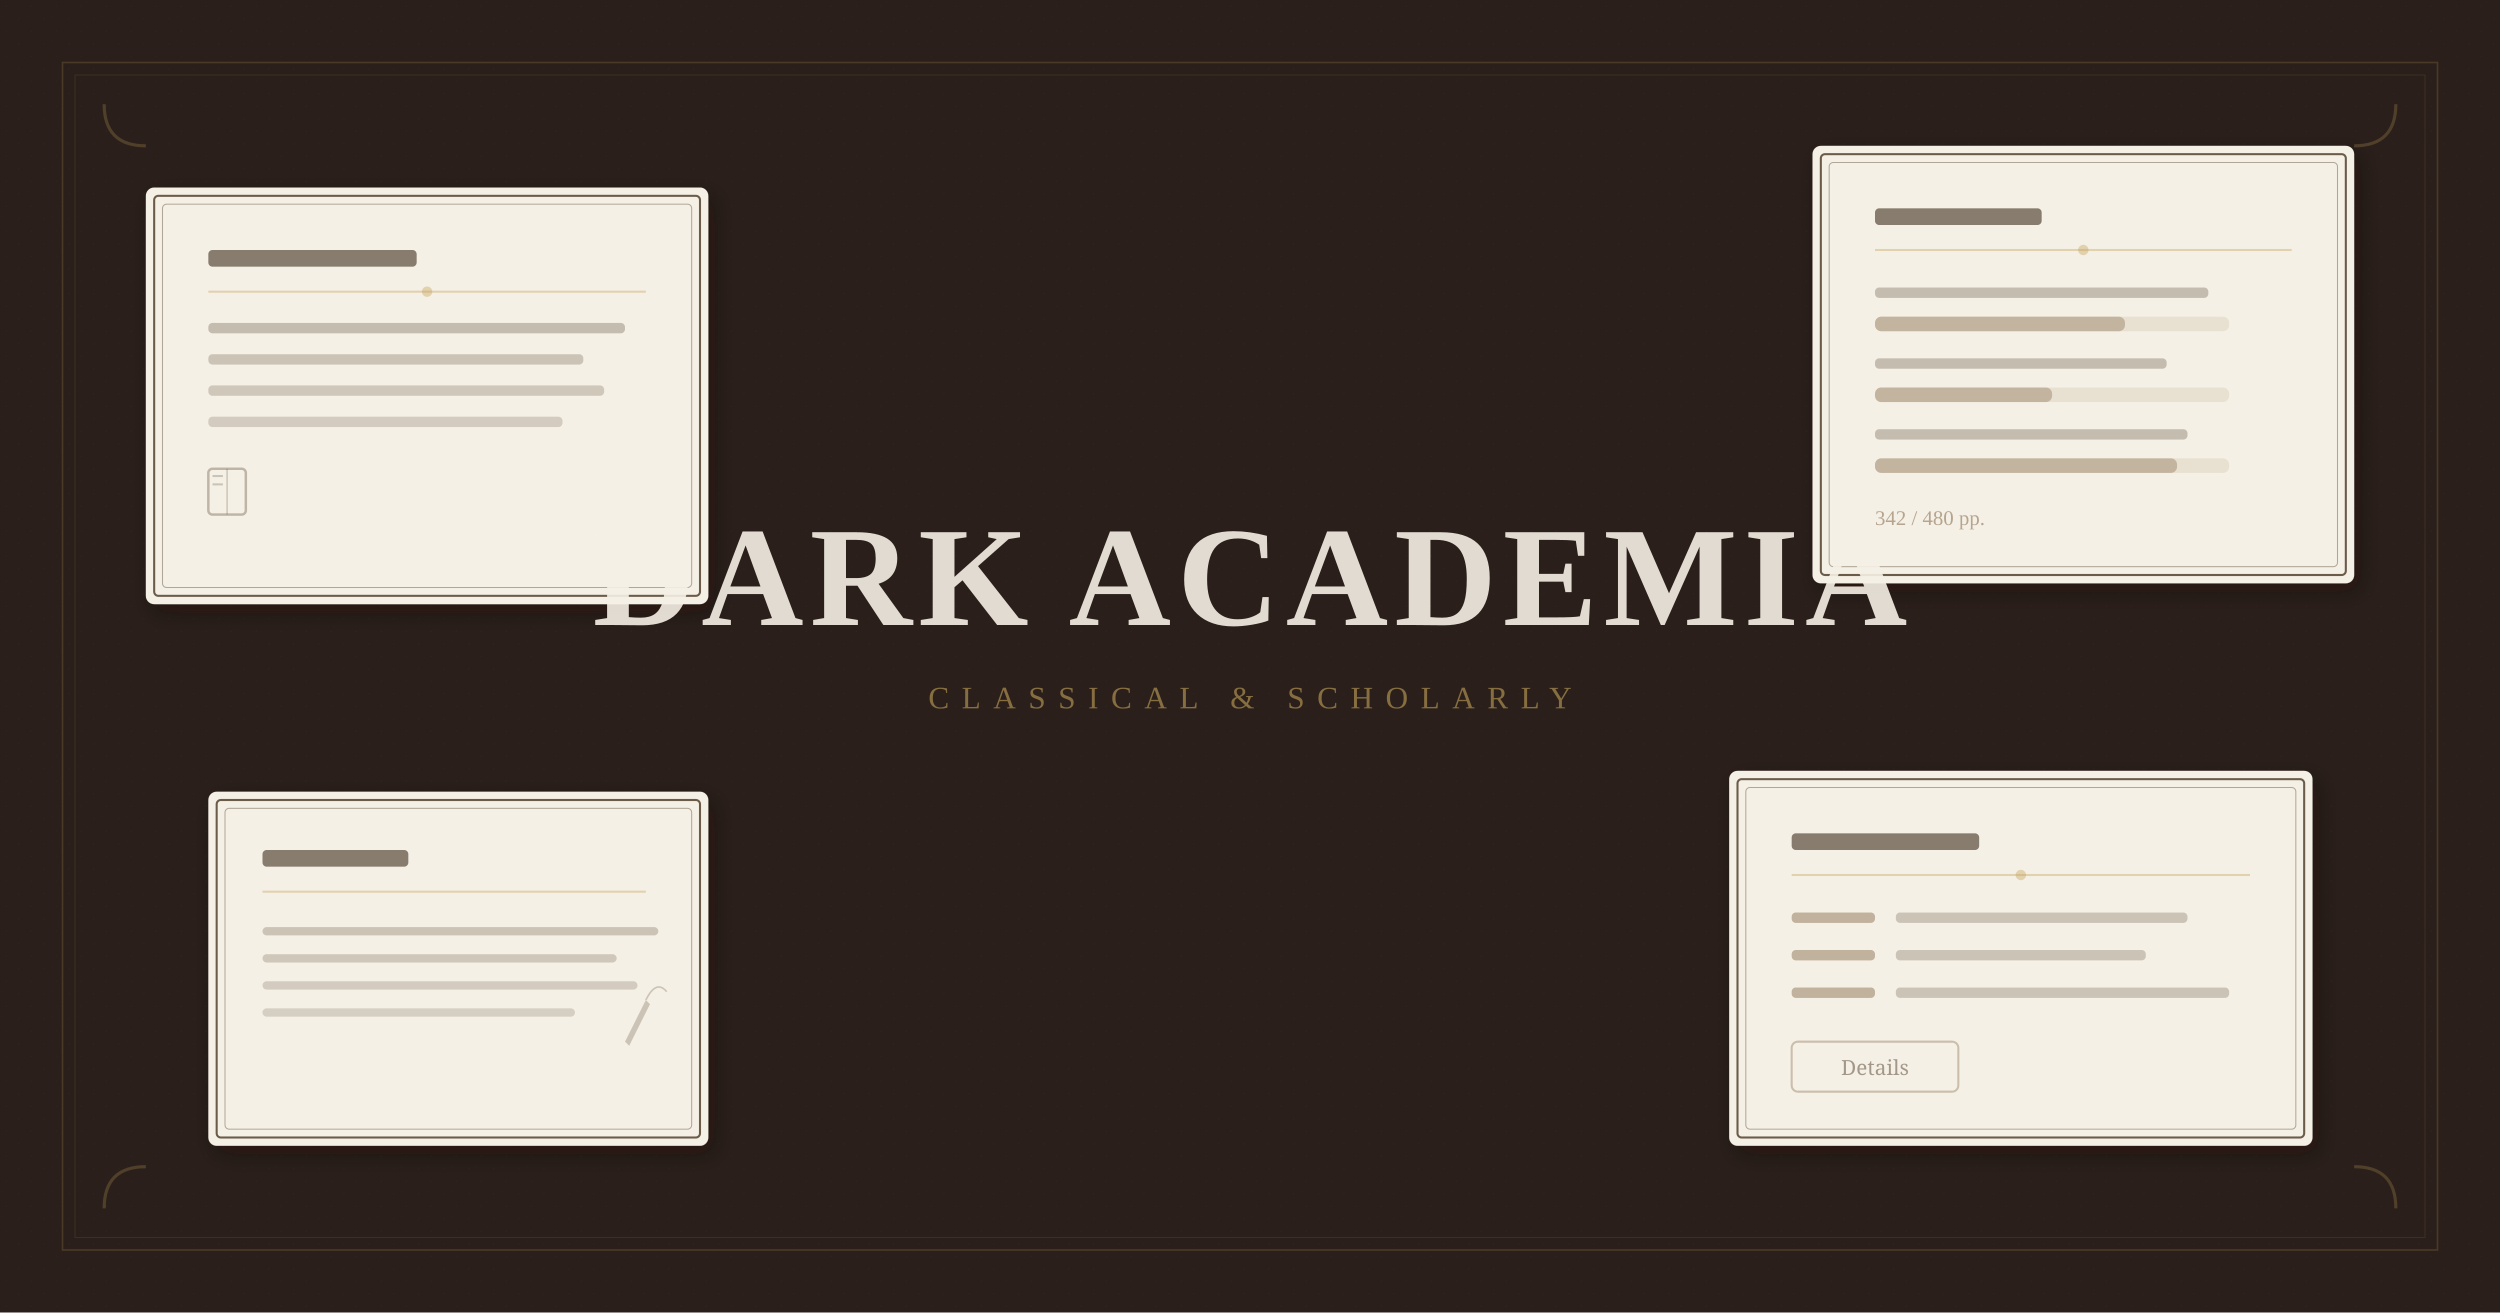
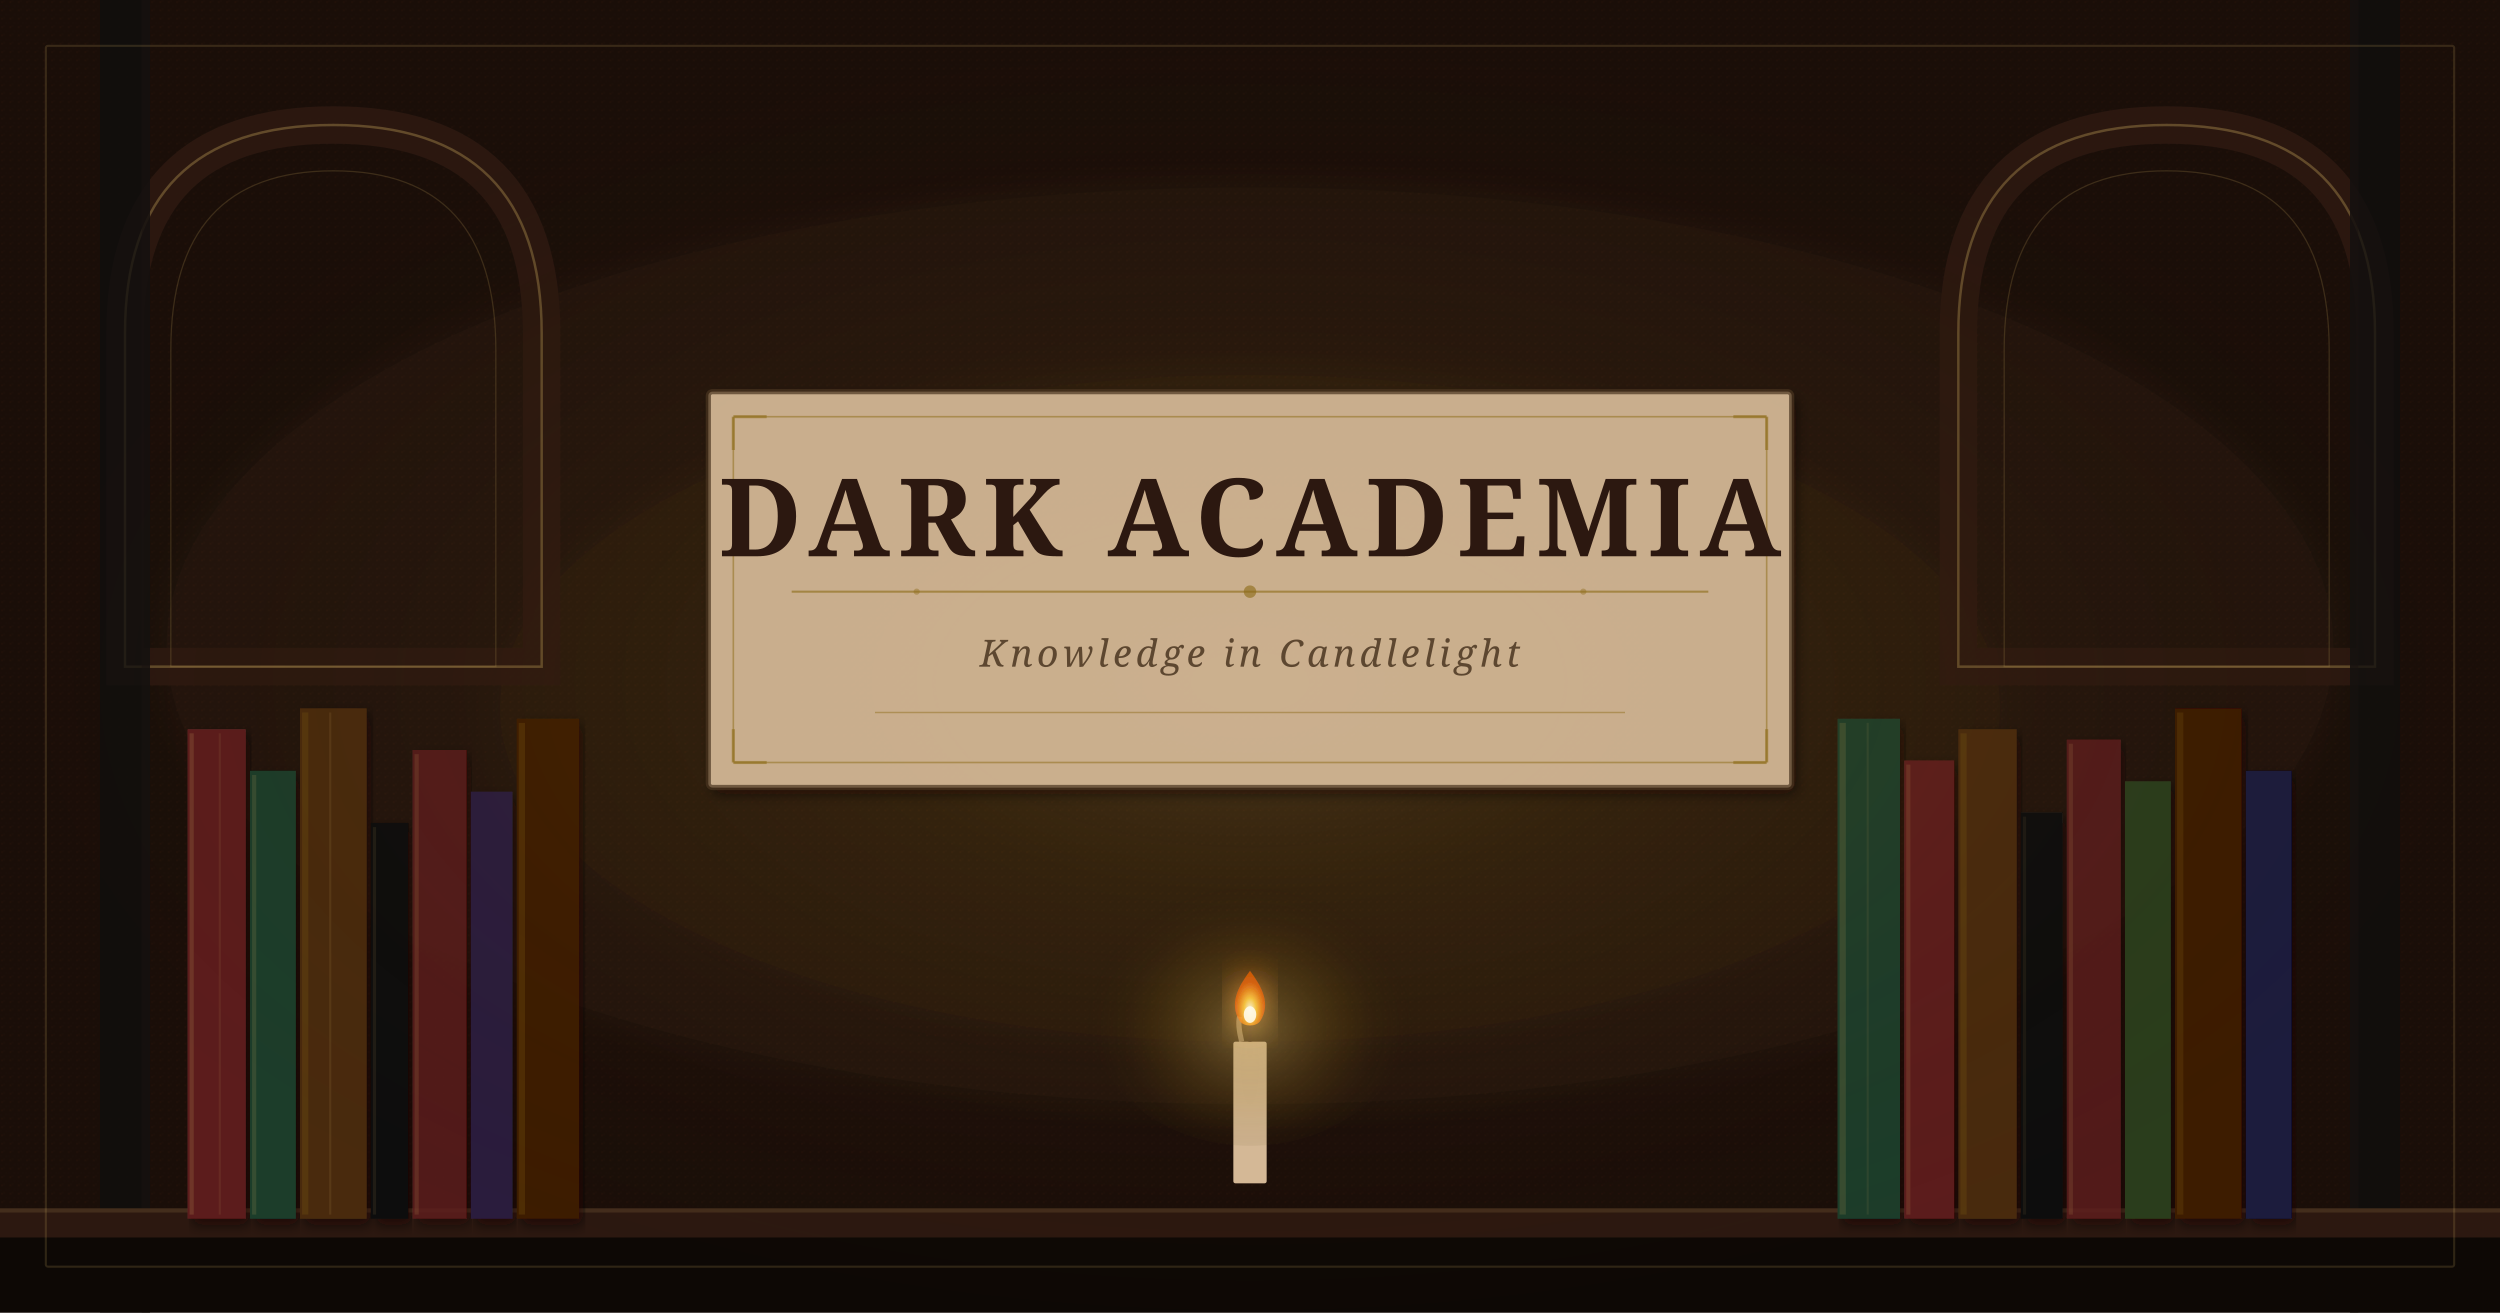
<svg xmlns="http://www.w3.org/2000/svg" viewBox="0 0 1200 630">
  <defs>
-     <pattern id="a" width="12" height="12" x="0" y="0" patternUnits="userSpaceOnUse">
-       <path fill="none" d="M0 0h12v12H0z" />
-       <circle cx="3" cy="3" r=".4" fill="#3d2e1e" opacity=".3" />
-       <circle cx="9" cy="9" r=".4" fill="#3d2e1e" opacity=".25" />
-       <circle cx="6" cy="1" r=".3" fill="#3d2e1e" opacity=".2" />
-       <circle cx="1" cy="8" r=".3" fill="#3d2e1e" opacity=".2" />
+     <pattern id="noise" width="4" height="4" patternUnits="userSpaceOnUse">
+       <rect width="4" height="4" fill="none" />
+       <circle cx="1" cy="1" r="0.4" fill="#3d2010" opacity="0.35" />
+       <circle cx="3" cy="3" r="0.35" fill="#2c1810" opacity="0.28" />
+       <circle cx="2" cy="0.5" r="0.3" fill="#3d2010" opacity="0.22" />
+       <circle cx="0.5" cy="3" r="0.3" fill="#2c1810" opacity="0.2" />
    </pattern>
-     <filter id="b" width="130%" height="130%" x="-10%" y="-10%">
-       <feGaussianBlur in="SourceAlpha" stdDeviation="5" />
-       <feOffset dx="3" dy="4" result="shadow" />
-       <feFlood flood-color="#1a1008" flood-opacity=".35" />
+     <radialGradient id="ambientGlow" cx="50%" cy="52%" r="52%" fx="50%" fy="52%">
+       <stop offset="0%" stop-color="#c9a85c" stop-opacity="0.22" />
+       <stop offset="30%" stop-color="#8b6914" stop-opacity="0.12" />
+       <stop offset="65%" stop-color="#4a2a0a" stop-opacity="0.06" />
+       <stop offset="100%" stop-color="#1a0e08" stop-opacity="0" />
+     </radialGradient>
+     <radialGradient id="flameCore" cx="50%" cy="70%" r="50%">
+       <stop offset="0%" stop-color="#fff8e0" stop-opacity="1" />
+       <stop offset="40%" stop-color="#ffcc44" stop-opacity="0.95" />
+       <stop offset="100%" stop-color="#ff6600" stop-opacity="0.7" />
+     </radialGradient>
+     <radialGradient id="flameHalo" cx="50%" cy="60%" r="50%">
+       <stop offset="0%" stop-color="#c9a85c" stop-opacity="0.5" />
+       <stop offset="60%" stop-color="#8b6914" stop-opacity="0.15" />
+       <stop offset="100%" stop-color="#1a0e08" stop-opacity="0" />
+     </radialGradient>
+     <filter id="bookShadow" x="-5%" y="-5%" width="115%" height="120%">
+       <feGaussianBlur in="SourceAlpha" stdDeviation="3" />
+       <feOffset dx="2" dy="3" result="shadow" />
+       <feFlood flood-color="#0a0602" flood-opacity="0.6" />
      <feComposite in2="shadow" operator="in" />
      <feMerge>
        <feMergeNode />
        <feMergeNode in="SourceGraphic" />
      </feMerge>
    </filter>
+     <filter id="parchmentFilter">
+       <feTurbulence type="fractalNoise" baseFrequency="0.65" numOctaves="3" stitchTiles="stitch" result="noise" />
+       <feColorMatrix type="saturate" values="0" in="noise" result="grayNoise" />
+       <feBlend in="SourceGraphic" in2="grayNoise" mode="multiply" result="blend" />
+       <feComponentTransfer in="blend">
+         <feFuncA type="linear" slope="1" />
+       </feComponentTransfer>
+     </filter>
+     <filter id="glow" x="-40%" y="-40%" width="180%" height="180%">
+       <feGaussianBlur in="SourceGraphic" stdDeviation="8" result="blur" />
+       <feMerge>
+         <feMergeNode in="blur" />
+         <feMergeNode in="SourceGraphic" />
+       </feMerge>
+     </filter>
+     <clipPath id="archClip">
+       <rect x="0" y="0" width="1200" height="320" />
+     </clipPath>
  </defs>
-   <path fill="#2a1f1a" d="M0 0h1200v630H0z" />
-   <path fill="url(#a)" d="M0 0h1200v630H0z" />
-   <path fill="none" stroke="#c4a35a" stroke-width=".8" d="M30 30h1140v570H30z" opacity=".2" />
-   <path fill="none" stroke="#c4a35a" stroke-width=".4" d="M36 36h1128v558H36z" opacity=".15" />
-   <g filter="url(#b)">
-     <rect width="270" height="200" x="70" y="90" fill="#f5f0e5" rx="4" />
-     <rect width="262" height="192" x="74" y="94" fill="none" stroke="#6b5c4a" rx="2" />
-     <rect width="254" height="184" x="78" y="98" fill="none" stroke="#6b5c4a" stroke-width=".5" opacity=".5" rx="2" />
-     <rect width="100" height="8" x="100" y="120" fill="#3d2e1e" opacity=".6" rx="2" />
-     <path stroke="#c4a35a" d="M100 140h210" opacity=".4" />
-     <circle cx="205" cy="140" r="2.5" fill="#c4a35a" opacity=".4" />
-     <rect width="200" height="5" x="100" y="155" fill="#6b5c4a" opacity=".35" rx="2" />
-     <rect width="180" height="5" x="100" y="170" fill="#6b5c4a" opacity=".3" rx="2" />
-     <rect width="190" height="5" x="100" y="185" fill="#6b5c4a" opacity=".28" rx="2" />
-     <rect width="170" height="5" x="100" y="200" fill="#6b5c4a" opacity=".25" rx="2" />
-     <rect width="18" height="22" x="100" y="225" fill="none" stroke="#6b5c4a" stroke-width="1.2" opacity=".4" rx="2" />
-     <path stroke="#6b5c4a" stroke-width=".6" d="M109 225v22" opacity=".35" />
-     <path fill="#6b5c4a" d="M102 228h5v1h-5zM102 232h5v1h-5z" opacity=".3" />
-   </g>
-   <g filter="url(#b)">
-     <rect width="260" height="210" x="870" y="70" fill="#f5f0e5" rx="4" />
-     <rect width="252" height="202" x="874" y="74" fill="none" stroke="#6b5c4a" rx="2" />
-     <rect width="244" height="194" x="878" y="78" fill="none" stroke="#6b5c4a" stroke-width=".5" opacity=".5" rx="2" />
-     <rect width="80" height="8" x="900" y="100" fill="#3d2e1e" opacity=".6" rx="2" />
-     <path stroke="#c4a35a" d="M900 120h200" opacity=".4" />
-     <circle cx="1000" cy="120" r="2.5" fill="#c4a35a" opacity=".4" />
-     <rect width="160" height="5" x="900" y="138" fill="#6b5c4a" opacity=".35" rx="2" />
-     <rect width="170" height="7" x="900" y="152" fill="#e8e0d0" rx="3" />
-     <rect width="120" height="7" x="900" y="152" fill="#8b7355" opacity=".4" rx="3" />
-     <rect width="140" height="5" x="900" y="172" fill="#6b5c4a" opacity=".35" rx="2" />
-     <rect width="170" height="7" x="900" y="186" fill="#e8e0d0" rx="3" />
-     <rect width="85" height="7" x="900" y="186" fill="#8b7355" opacity=".4" rx="3" />
-     <rect width="150" height="5" x="900" y="206" fill="#6b5c4a" opacity=".35" rx="2" />
-     <rect width="170" height="7" x="900" y="220" fill="#e8e0d0" rx="3" />
-     <rect width="145" height="7" x="900" y="220" fill="#8b7355" opacity=".4" rx="3" />
-     <text x="900" y="252" fill="#8b7355" font-family="Georgia, 'Times New Roman', serif" font-size="10" opacity=".6">342 / 480 pp.</text>
-   </g>
-   <g filter="url(#b)">
-     <rect width="240" height="170" x="100" y="380" fill="#f5f0e5" rx="4" />
-     <rect width="232" height="162" x="104" y="384" fill="none" stroke="#6b5c4a" rx="2" />
-     <rect width="224" height="154" x="108" y="388" fill="none" stroke="#6b5c4a" stroke-width=".5" opacity=".5" rx="2" />
-     <rect width="70" height="8" x="126" y="408" fill="#3d2e1e" opacity=".6" rx="2" />
-     <path stroke="#c4a35a" d="M126 428h184" opacity=".4" />
-     <rect width="190" height="4" x="126" y="445" fill="#6b5c4a" opacity=".3" rx="2" />
-     <rect width="170" height="4" x="126" y="458" fill="#6b5c4a" opacity=".28" rx="2" />
-     <rect width="180" height="4" x="126" y="471" fill="#6b5c4a" opacity=".25" rx="2" />
-     <rect width="150" height="4" x="126" y="484" fill="#6b5c4a" opacity=".23" rx="2" />
-     <path fill="#6b5c4a" d="m300 500 10-20 2 2-10 20Z" opacity=".3" />
-     <path fill="none" stroke="#6b5c4a" stroke-width=".8" d="M310 480q5-10 10-4" opacity=".3" />
-   </g>
-   <g filter="url(#b)">
-     <rect width="280" height="180" x="830" y="370" fill="#f5f0e5" rx="4" />
-     <rect width="272" height="172" x="834" y="374" fill="none" stroke="#6b5c4a" rx="2" />
-     <rect width="264" height="164" x="838" y="378" fill="none" stroke="#6b5c4a" stroke-width=".5" opacity=".5" rx="2" />
-     <rect width="90" height="8" x="860" y="400" fill="#3d2e1e" opacity=".6" rx="2" />
-     <path stroke="#c4a35a" d="M860 420h220" opacity=".4" />
-     <circle cx="970" cy="420" r="2.5" fill="#c4a35a" opacity=".4" />
-     <rect width="40" height="5" x="860" y="438" fill="#8b7355" opacity=".5" rx="2" />
-     <rect width="140" height="5" x="910" y="438" fill="#6b5c4a" opacity=".3" rx="2" />
-     <rect width="40" height="5" x="860" y="456" fill="#8b7355" opacity=".5" rx="2" />
-     <rect width="120" height="5" x="910" y="456" fill="#6b5c4a" opacity=".3" rx="2" />
-     <rect width="40" height="5" x="860" y="474" fill="#8b7355" opacity=".5" rx="2" />
-     <rect width="160" height="5" x="910" y="474" fill="#6b5c4a" opacity=".3" rx="2" />
-     <rect width="80" height="24" x="860" y="500" fill="none" stroke="#8b7355" opacity=".4" rx="3" />
-     <text x="900" y="516" fill="#6b5c4a" font-family="Georgia, serif" font-size="10" opacity=".6" text-anchor="middle">Details</text>
-   </g>
-   <path fill="none" stroke="#c4a35a" stroke-width="1.5" d="M50 50q0 20 20 20M1150 50q0 20-20 20M50 580q0-20 20-20M1150 580q0-20-20-20" opacity=".25" />
-   <text x="600" y="300" fill="#f5f0e5" font-family="Georgia, 'Times New Roman', serif" font-size="68" font-weight="700" letter-spacing="3" opacity=".9" text-anchor="middle">DARK ACADEMIA</text>
-   <text x="600" y="340" fill="#c4a35a" font-family="Georgia, 'Times New Roman', serif" font-size="15" font-weight="400" letter-spacing="6" opacity=".6" text-anchor="middle">CLASSICAL &amp; SCHOLARLY</text>
+   <rect width="1200" height="630" fill="#1a0e08" />
+   <rect width="1200" height="630" fill="url(#noise)" opacity="0.8" />
+   <ellipse cx="600" cy="310" rx="520" ry="220" fill="#c9a85c" opacity="0.045" filter="url(#glow)" />
+   <ellipse cx="600" cy="340" rx="360" ry="160" fill="#8b6914" opacity="0.06" filter="url(#glow)" />
+   <path d="M60,320 L60,160 Q60,60 160,60 Q260,60 260,160 L260,320 Z" fill="none" stroke="#2c1810" stroke-width="18" opacity="0.9" />
+   <path d="M60,320 L60,160 Q60,60 160,60 Q260,60 260,160 L260,320 Z" fill="none" stroke="#c9a85c" stroke-width="1.2" opacity="0.35" />
+   <path d="M82,320 L82,168 Q82,82 160,82 Q238,82 238,168 L238,320 Z" fill="none" stroke="#c9a85c" stroke-width="0.6" opacity="0.2" />
+   <path d="M940,320 L940,160 Q940,60 1040,60 Q1140,60 1140,160 L1140,320 Z" fill="none" stroke="#2c1810" stroke-width="18" opacity="0.9" />
+   <path d="M940,320 L940,160 Q940,60 1040,60 Q1140,60 1140,160 L1140,320 Z" fill="none" stroke="#c9a85c" stroke-width="1.2" opacity="0.35" />
+   <path d="M962,320 L962,168 Q962,82 1040,82 Q1118,82 1118,168 L1118,320 Z" fill="none" stroke="#c9a85c" stroke-width="0.6" opacity="0.2" />
+   <rect x="48" y="0" width="24" height="630" fill="#0d0d0d" opacity="0.75" />
+   <rect x="68" y="0" width="4" height="630" fill="#1a1210" opacity="0.5" />
+   <rect x="1128" y="0" width="24" height="630" fill="#0d0d0d" opacity="0.75" />
+   <rect x="1128" y="0" width="4" height="630" fill="#1a1210" opacity="0.5" />
+   <rect x="0" y="592" width="1200" height="38" fill="#0d0805" />
+   <rect x="0" y="580" width="1200" height="14" fill="#2c1810" />
+   <rect x="0" y="580" width="1200" height="2" fill="#c9a85c" opacity="0.15" />
+   <rect x="90" y="350" width="28" height="235" fill="#5c1a1a" filter="url(#bookShadow)" />
+   <rect x="91" y="352" width="2" height="231" fill="#c9a85c" opacity="0.18" />
+   <rect x="105" y="352" width="1" height="231" fill="#c9a85c" opacity="0.1" />
+   <rect x="120" y="370" width="22" height="215" fill="#1a3d2b" filter="url(#bookShadow)" />
+   <rect x="121" y="372" width="2" height="211" fill="#c9a85c" opacity="0.15" />
+   <rect x="144" y="340" width="32" height="245" fill="#4a2a0a" filter="url(#bookShadow)" />
+   <rect x="145" y="342" width="3" height="241" fill="#8b6914" opacity="0.2" />
+   <rect x="158" y="342" width="1" height="241" fill="#c9a85c" opacity="0.12" />
+   <rect x="178" y="395" width="18" height="190" fill="#0a0a0a" filter="url(#bookShadow)" />
+   <rect x="179" y="397" width="1.5" height="186" fill="#c9a85c" opacity="0.1" />
+   <rect x="198" y="360" width="26" height="225" fill="#5c1a1a" opacity="0.85" filter="url(#bookShadow)" />
+   <rect x="199" y="362" width="2" height="221" fill="#c9a85c" opacity="0.14" />
+   <rect x="226" y="380" width="20" height="205" fill="#2a1a3d" filter="url(#bookShadow)" />
+   <rect x="248" y="345" width="30" height="240" fill="#3d1a00" filter="url(#bookShadow)" />
+   <rect x="249" y="347" width="3" height="236" fill="#8b6914" opacity="0.22" />
+   <rect x="882" y="345" width="30" height="240" fill="#1a3d2b" filter="url(#bookShadow)" />
+   <rect x="883" y="347" width="3" height="236" fill="#c9a85c" opacity="0.16" />
+   <rect x="896" y="347" width="1" height="236" fill="#c9a85c" opacity="0.1" />
+   <rect x="914" y="365" width="24" height="220" fill="#5c1a1a" filter="url(#bookShadow)" />
+   <rect x="915" y="367" width="2" height="216" fill="#c9a85c" opacity="0.15" />
+   <rect x="940" y="350" width="28" height="235" fill="#4a2a0a" filter="url(#bookShadow)" />
+   <rect x="941" y="352" width="3" height="231" fill="#8b6914" opacity="0.2" />
+   <rect x="970" y="390" width="20" height="195" fill="#0a0a0a" filter="url(#bookShadow)" />
+   <rect x="971" y="392" width="1.5" height="191" fill="#c9a85c" opacity="0.08" />
+   <rect x="992" y="355" width="26" height="230" fill="#5c1a1a" opacity="0.85" filter="url(#bookShadow)" />
+   <rect x="993" y="357" width="2" height="226" fill="#c9a85c" opacity="0.14" />
+   <rect x="1020" y="375" width="22" height="210" fill="#2a3d1a" filter="url(#bookShadow)" />
+   <rect x="1044" y="340" width="32" height="245" fill="#3d1a00" filter="url(#bookShadow)" />
+   <rect x="1045" y="342" width="3" height="241" fill="#8b6914" opacity="0.2" />
+   <rect x="1078" y="370" width="22" height="215" fill="#1a1a3d" filter="url(#bookShadow)" />
+   <rect width="1200" height="630" fill="url(#ambientGlow)" />
+   <rect x="592" y="500" width="16" height="68" fill="#d4b896" rx="1" />
+   <path d="M596 500 Q594 492 595 488" stroke="#d4b896" stroke-width="2.5" fill="none" opacity="0.6" />
+   <line x1="600" y1="500" x2="600" y2="492" stroke="#2c1810" stroke-width="1.5" />
+   <ellipse cx="600" cy="480" rx="80" ry="70" fill="url(#flameHalo)" opacity="0.9" />
+   <path d="M600,466 C594,474 590,482 595,490 C597,493 603,493 605,490 C610,482 606,474 600,466 Z" fill="url(#flameCore)" filter="url(#glow)" opacity="0.95" />
+   <ellipse cx="600" cy="487" rx="3" ry="4" fill="#fffbe8" opacity="0.9" />
+   <rect x="340" y="188" width="520" height="190" fill="#d4b896" rx="2" opacity="0.93" filter="url(#bookShadow)" />
+   <rect x="340" y="188" width="520" height="190" fill="none" stroke="#4a3520" stroke-width="2.5" rx="2" opacity="0.7" />
+   <rect x="352" y="200" width="496" height="166" fill="none" stroke="#8b6914" stroke-width="0.8" rx="1" opacity="0.5" />
+   <path d="M352,200 L368,200 M352,200 L352,216" stroke="#8b6914" stroke-width="1.5" opacity="0.55" />
+   <path d="M848,200 L832,200 M848,200 L848,216" stroke="#8b6914" stroke-width="1.5" opacity="0.55" />
+   <path d="M352,366 L368,366 M352,366 L352,350" stroke="#8b6914" stroke-width="1.5" opacity="0.55" />
+   <path d="M848,366 L832,366 M848,366 L848,350" stroke="#8b6914" stroke-width="1.5" opacity="0.55" />
+   <text x="600" y="267" font-family="Georgia, serif" font-size="52" font-weight="700" fill="#2c1810" text-anchor="middle" letter-spacing="4">DARK ACADEMIA</text>
+   <line x1="380" y1="284" x2="820" y2="284" stroke="#8b6914" stroke-width="1" opacity="0.6" />
+   <circle cx="600" cy="284" r="3" fill="#8b6914" opacity="0.6" />
+   <circle cx="440" cy="284" r="1.5" fill="#8b6914" opacity="0.4" />
+   <circle cx="760" cy="284" r="1.5" fill="#8b6914" opacity="0.4" />
+   <text x="600" y="320" font-family="Georgia, serif" font-size="18" font-style="italic" fill="#4a3520" text-anchor="middle" letter-spacing="2" opacity="0.85">Knowledge in Candlelight</text>
+   <line x1="420" y1="342" x2="780" y2="342" stroke="#8b6914" stroke-width="0.7" opacity="0.45" />
+   <rect x="22" y="22" width="1156" height="586" fill="none" stroke="#c9a85c" stroke-width="1" opacity="0.18" rx="1" />
</svg>
